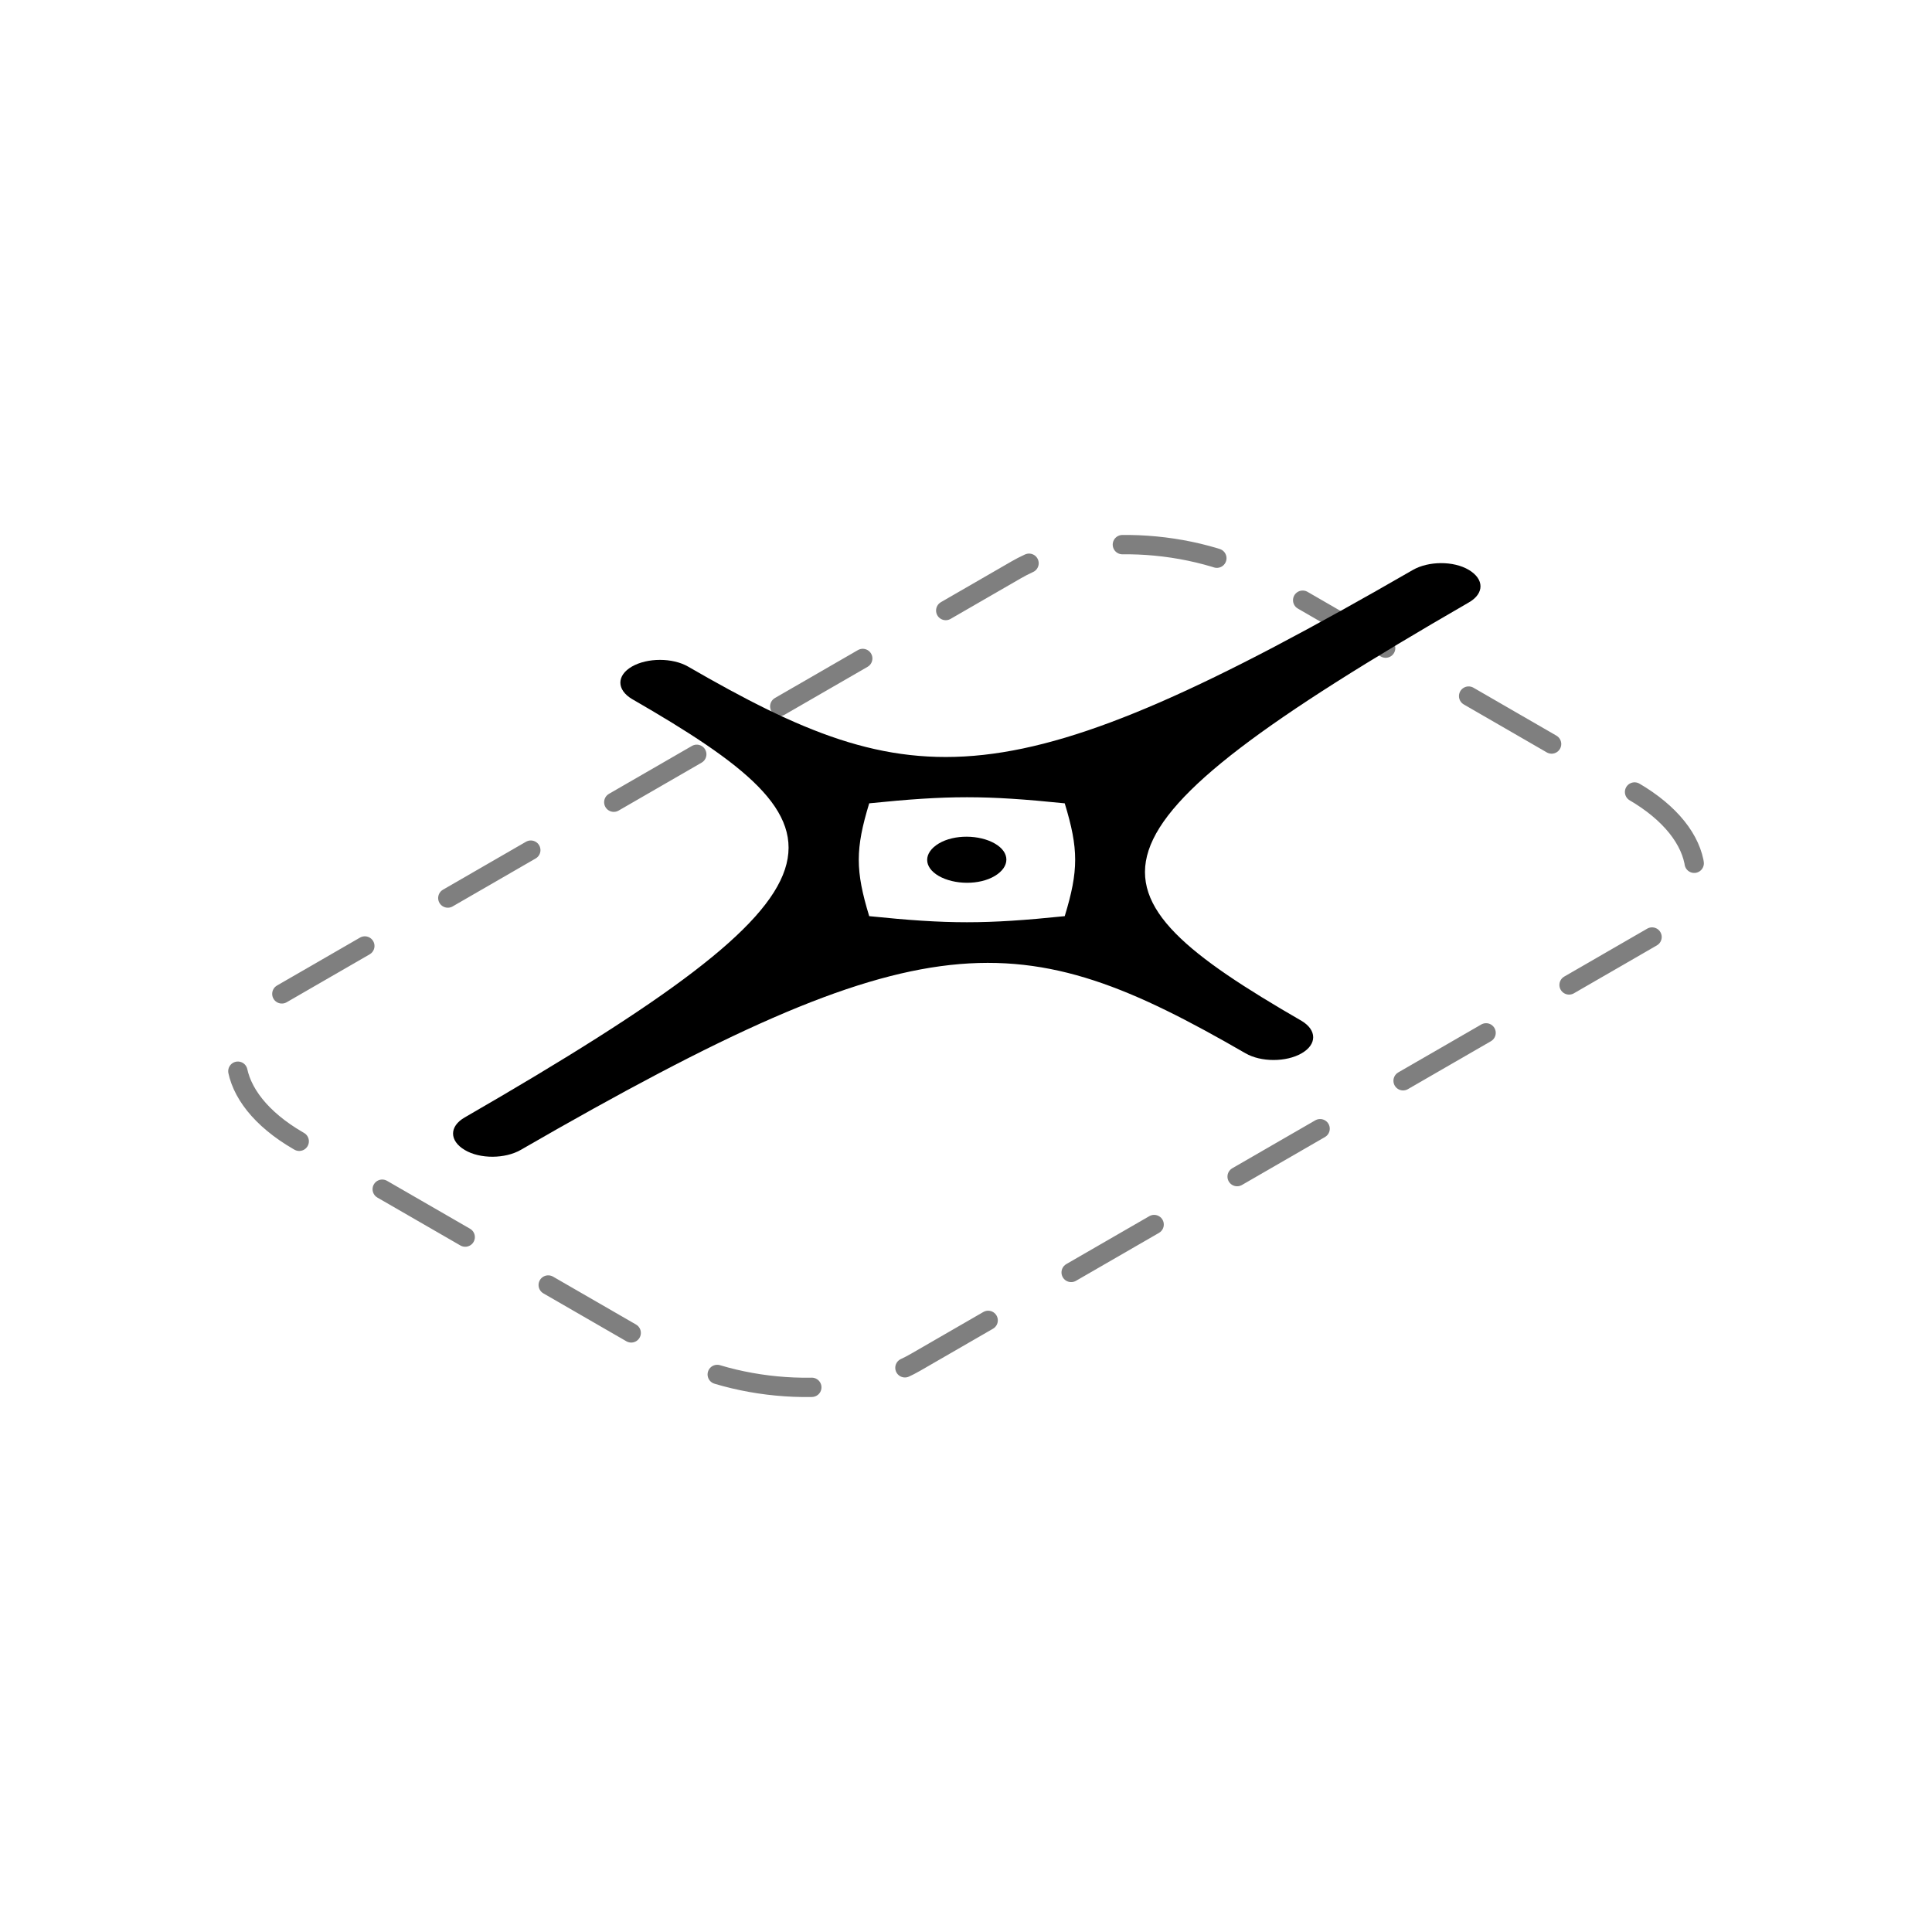
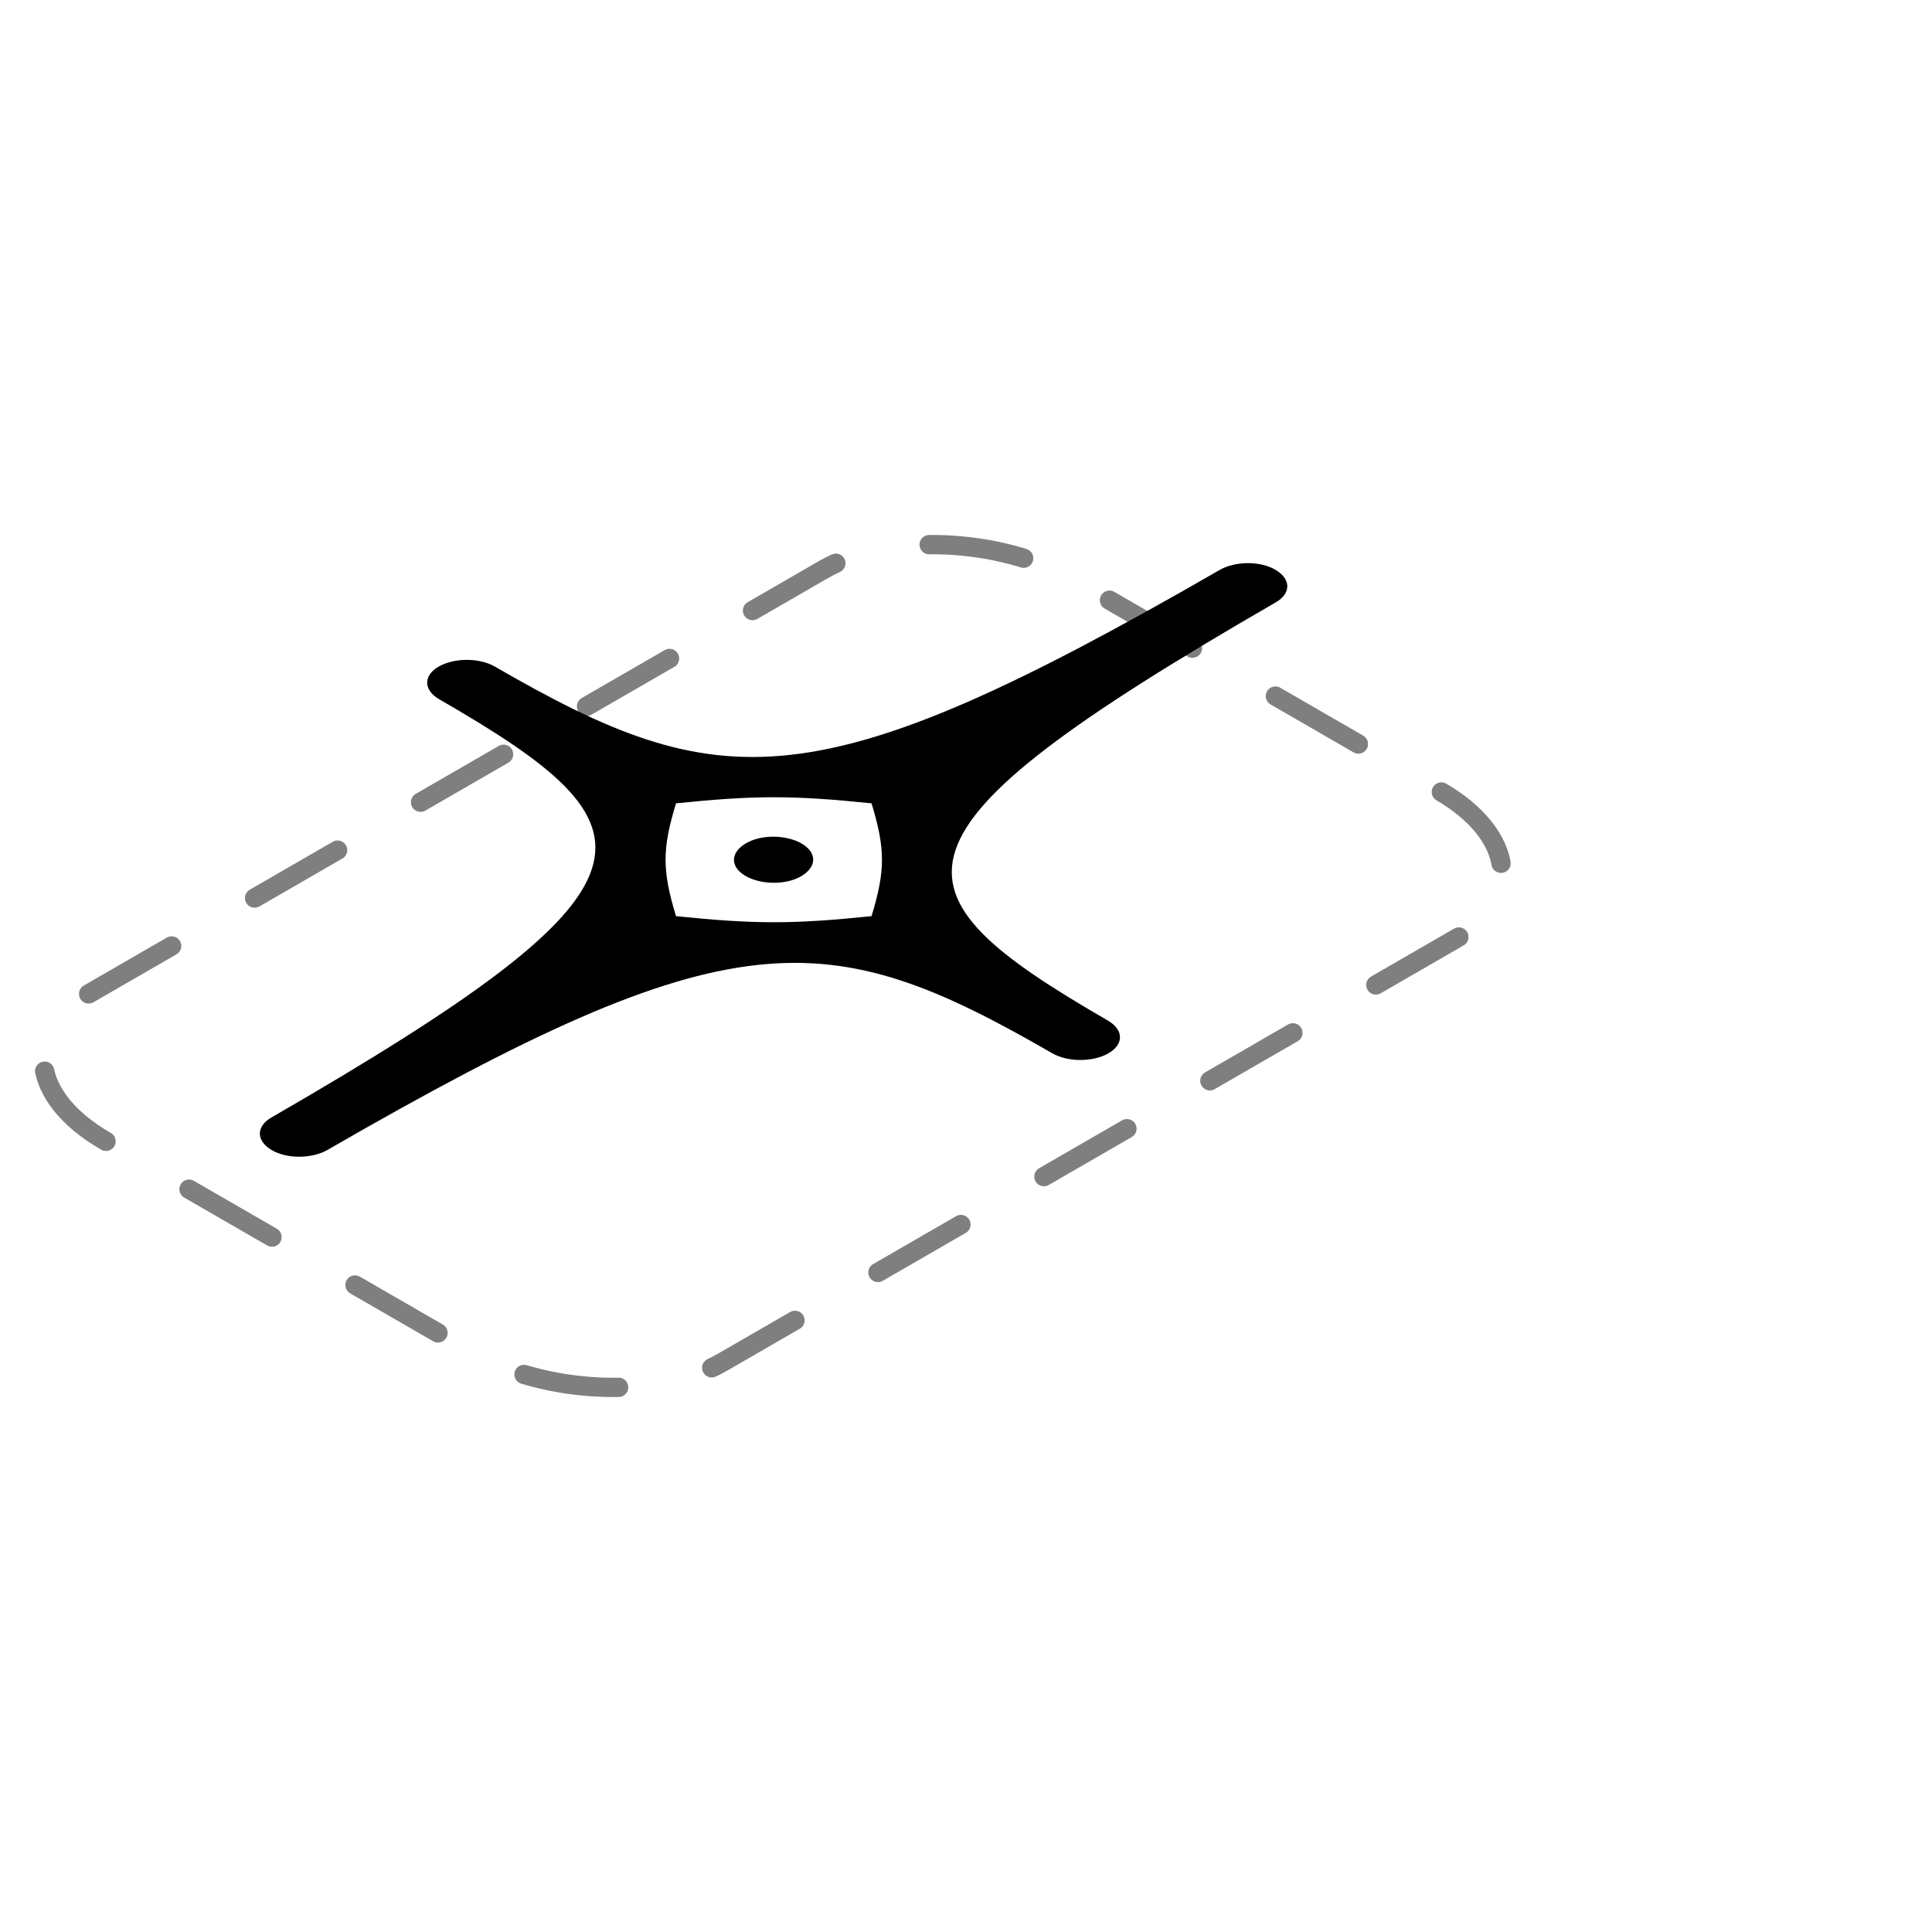
- <svg xmlns="http://www.w3.org/2000/svg" viewBox="0 0 50 50" width="100%" height="100%" fill="none" stroke="currentColor" stroke-width="0.5">
+ <svg xmlns="http://www.w3.org/2000/svg" viewBox="5 0 50 50" width="100%" height="100%" fill="none" stroke="currentColor" stroke-width="0.5">
  <g transform="translate(5.865 13.85)">
    <g fill="currentColor" stroke="none">
      <path d="M30.7.9c-10.48,6.05-12.91,5.88-18.76,2.5-.4-.23-1.05-.23-1.45,0s-.4.6,0,.84c5.85,3.37,6.15,4.78-4.33,10.83-.4.23-.4.6,0,.84s1.05.23,1.45,0c10.48-6.05,12.91-5.88,18.76-2.5.4.23,1.05.23,1.45,0s.4-.6,0-.84c-5.85-3.38-6.15-4.78,4.33-10.83.4-.23.4-.6,0-.84s-1.05-.23-1.45,0ZM21.69,9.86c-2.05.21-3.01.21-5.06,0-.36-1.18-.36-1.74,0-2.92,2.05-.21,3.01-.21,5.06,0,.36,1.18.36,1.74,0,2.92Z" />
      <path d="M19.88,7.98c.4.23.4.6,0,.84s-1.05.23-1.45,0-.4-.6,0-.84,1.05-.23,1.45,0Z" />
    </g>
    <g opacity="0.5">
      <path d="M36.89,10.4l-19.05,11c-1.67.97-4.6.85-6.53-.27L1.85,15.67c-1.93-1.12-2.14-2.81-.47-3.77L20.43.9c1.67-.97,4.6-.85,6.53.27l9.45,5.46c1.93,1.12,2.14,2.81.47,3.77Z" stroke-dasharray="2.48 2.48" stroke-linecap="round" stroke-linejoin="round" />
    </g>
  </g>
</svg>
